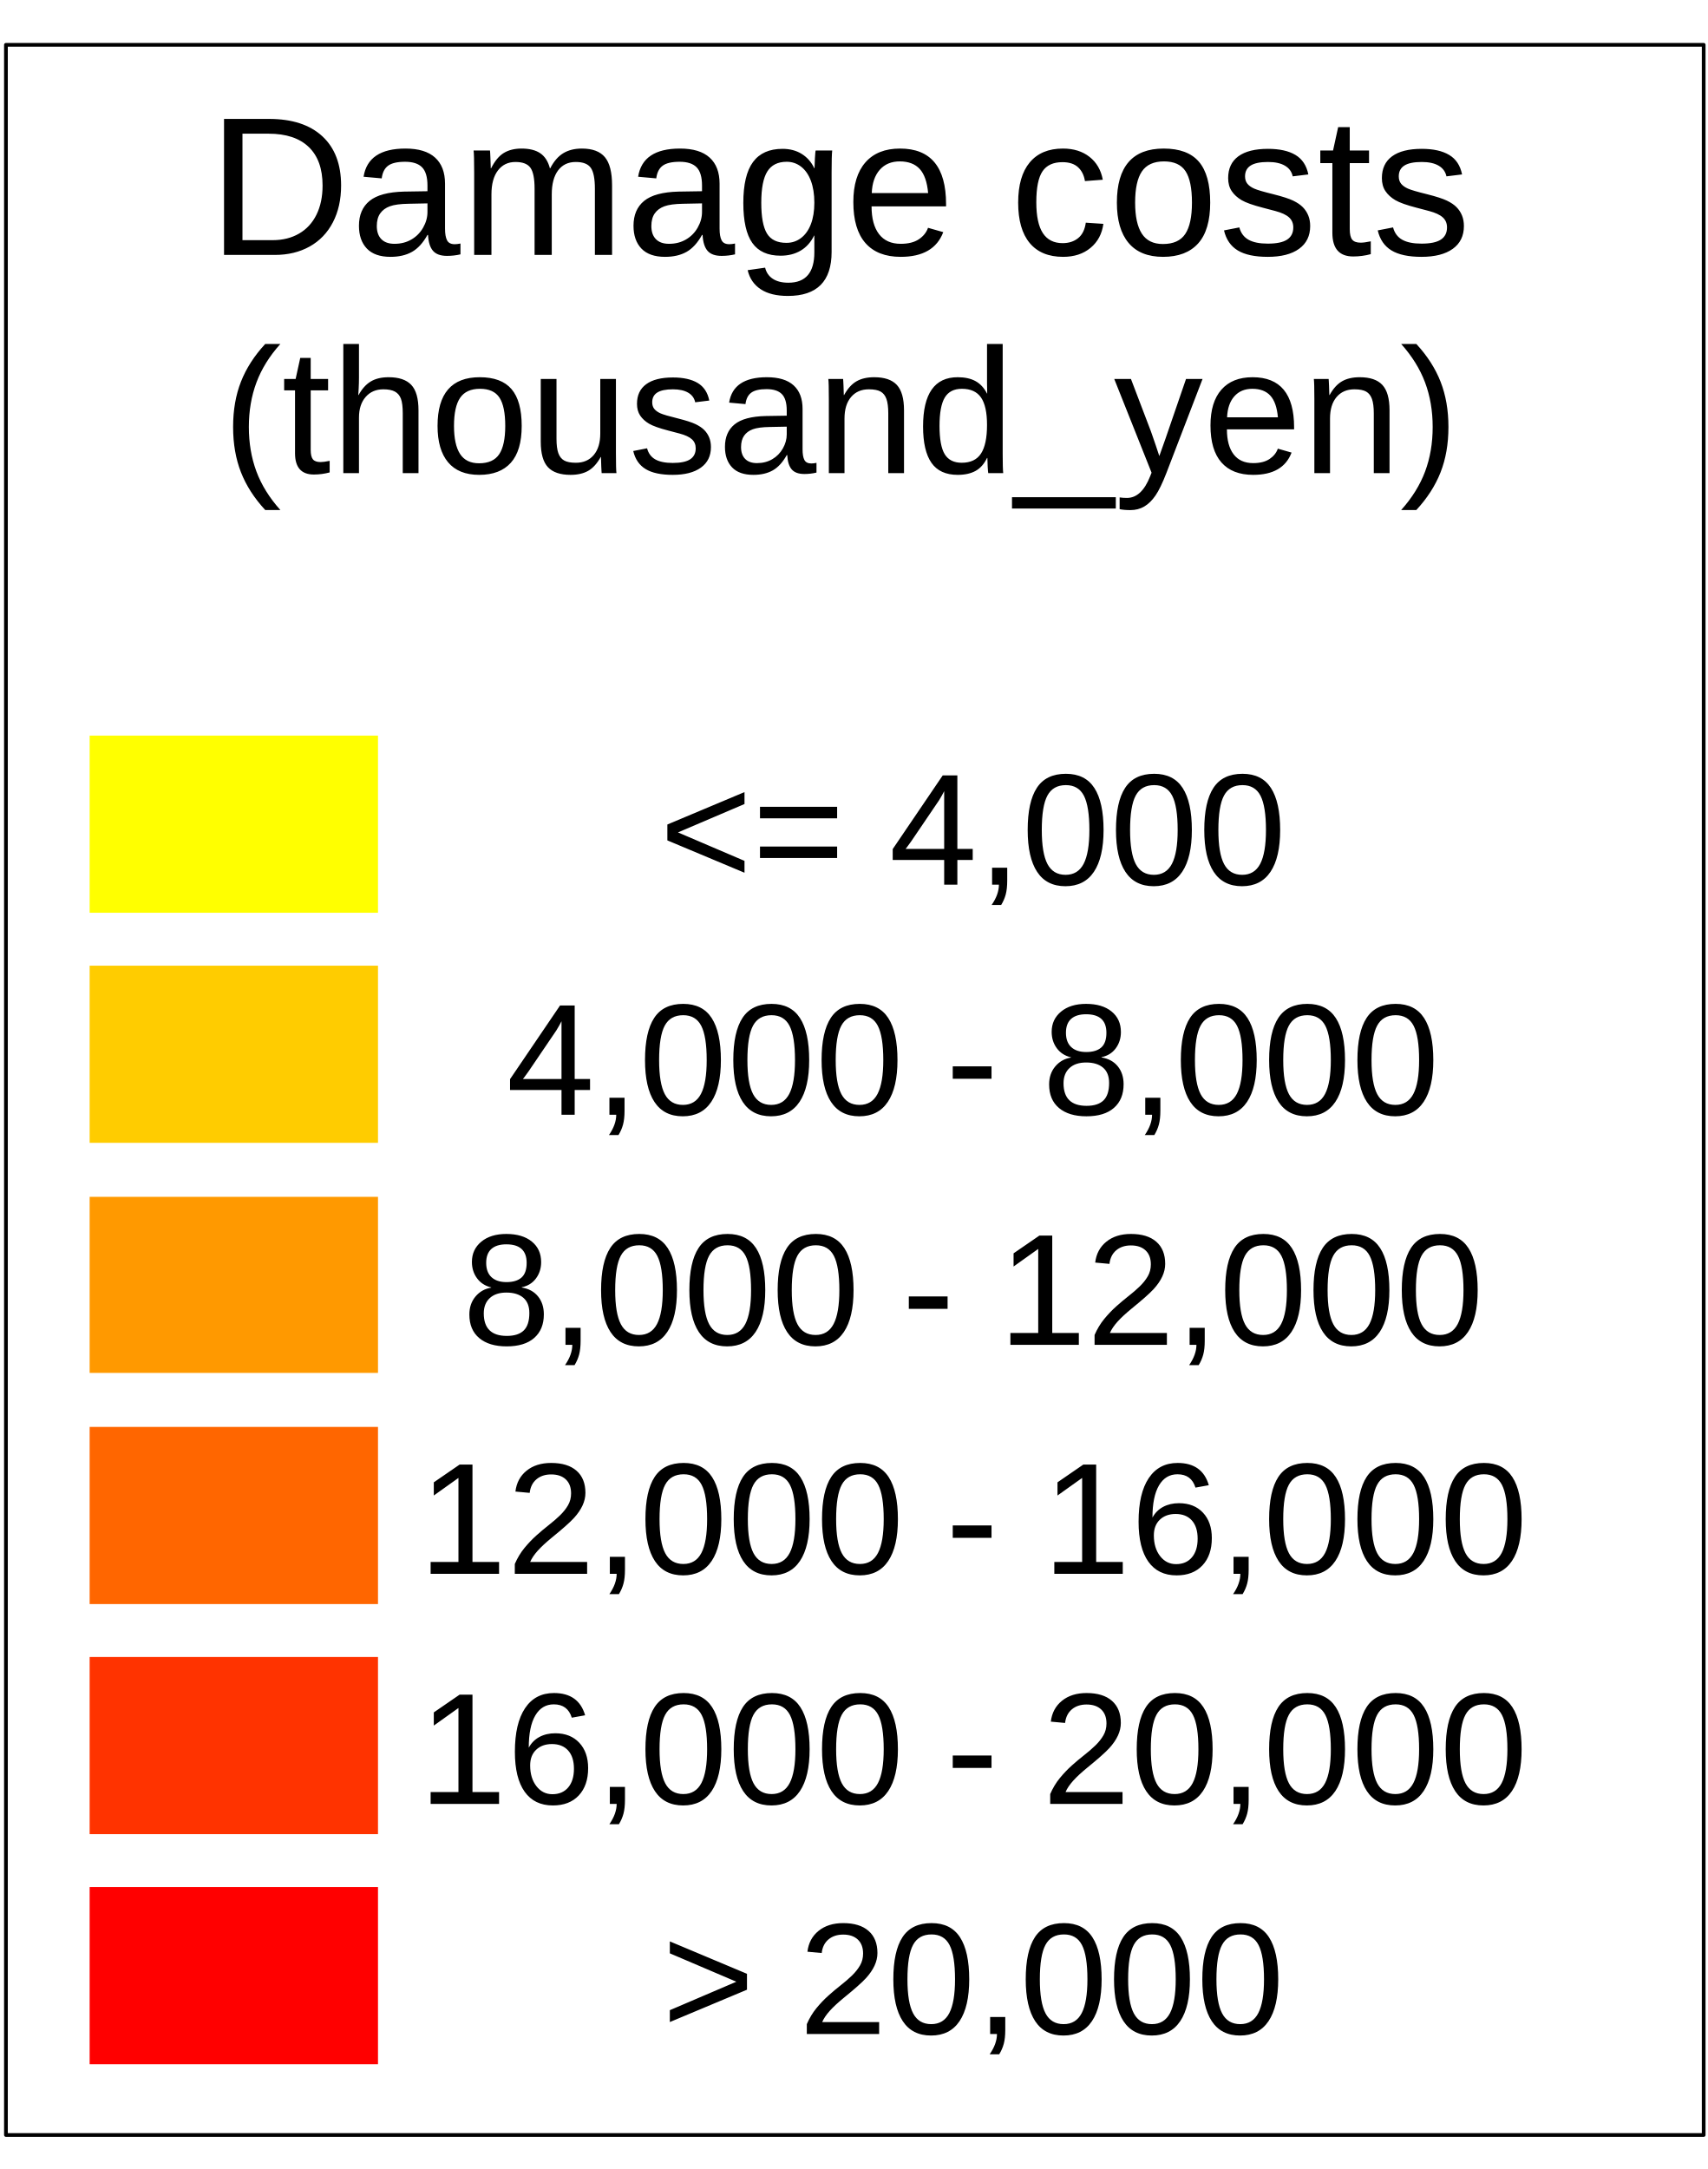
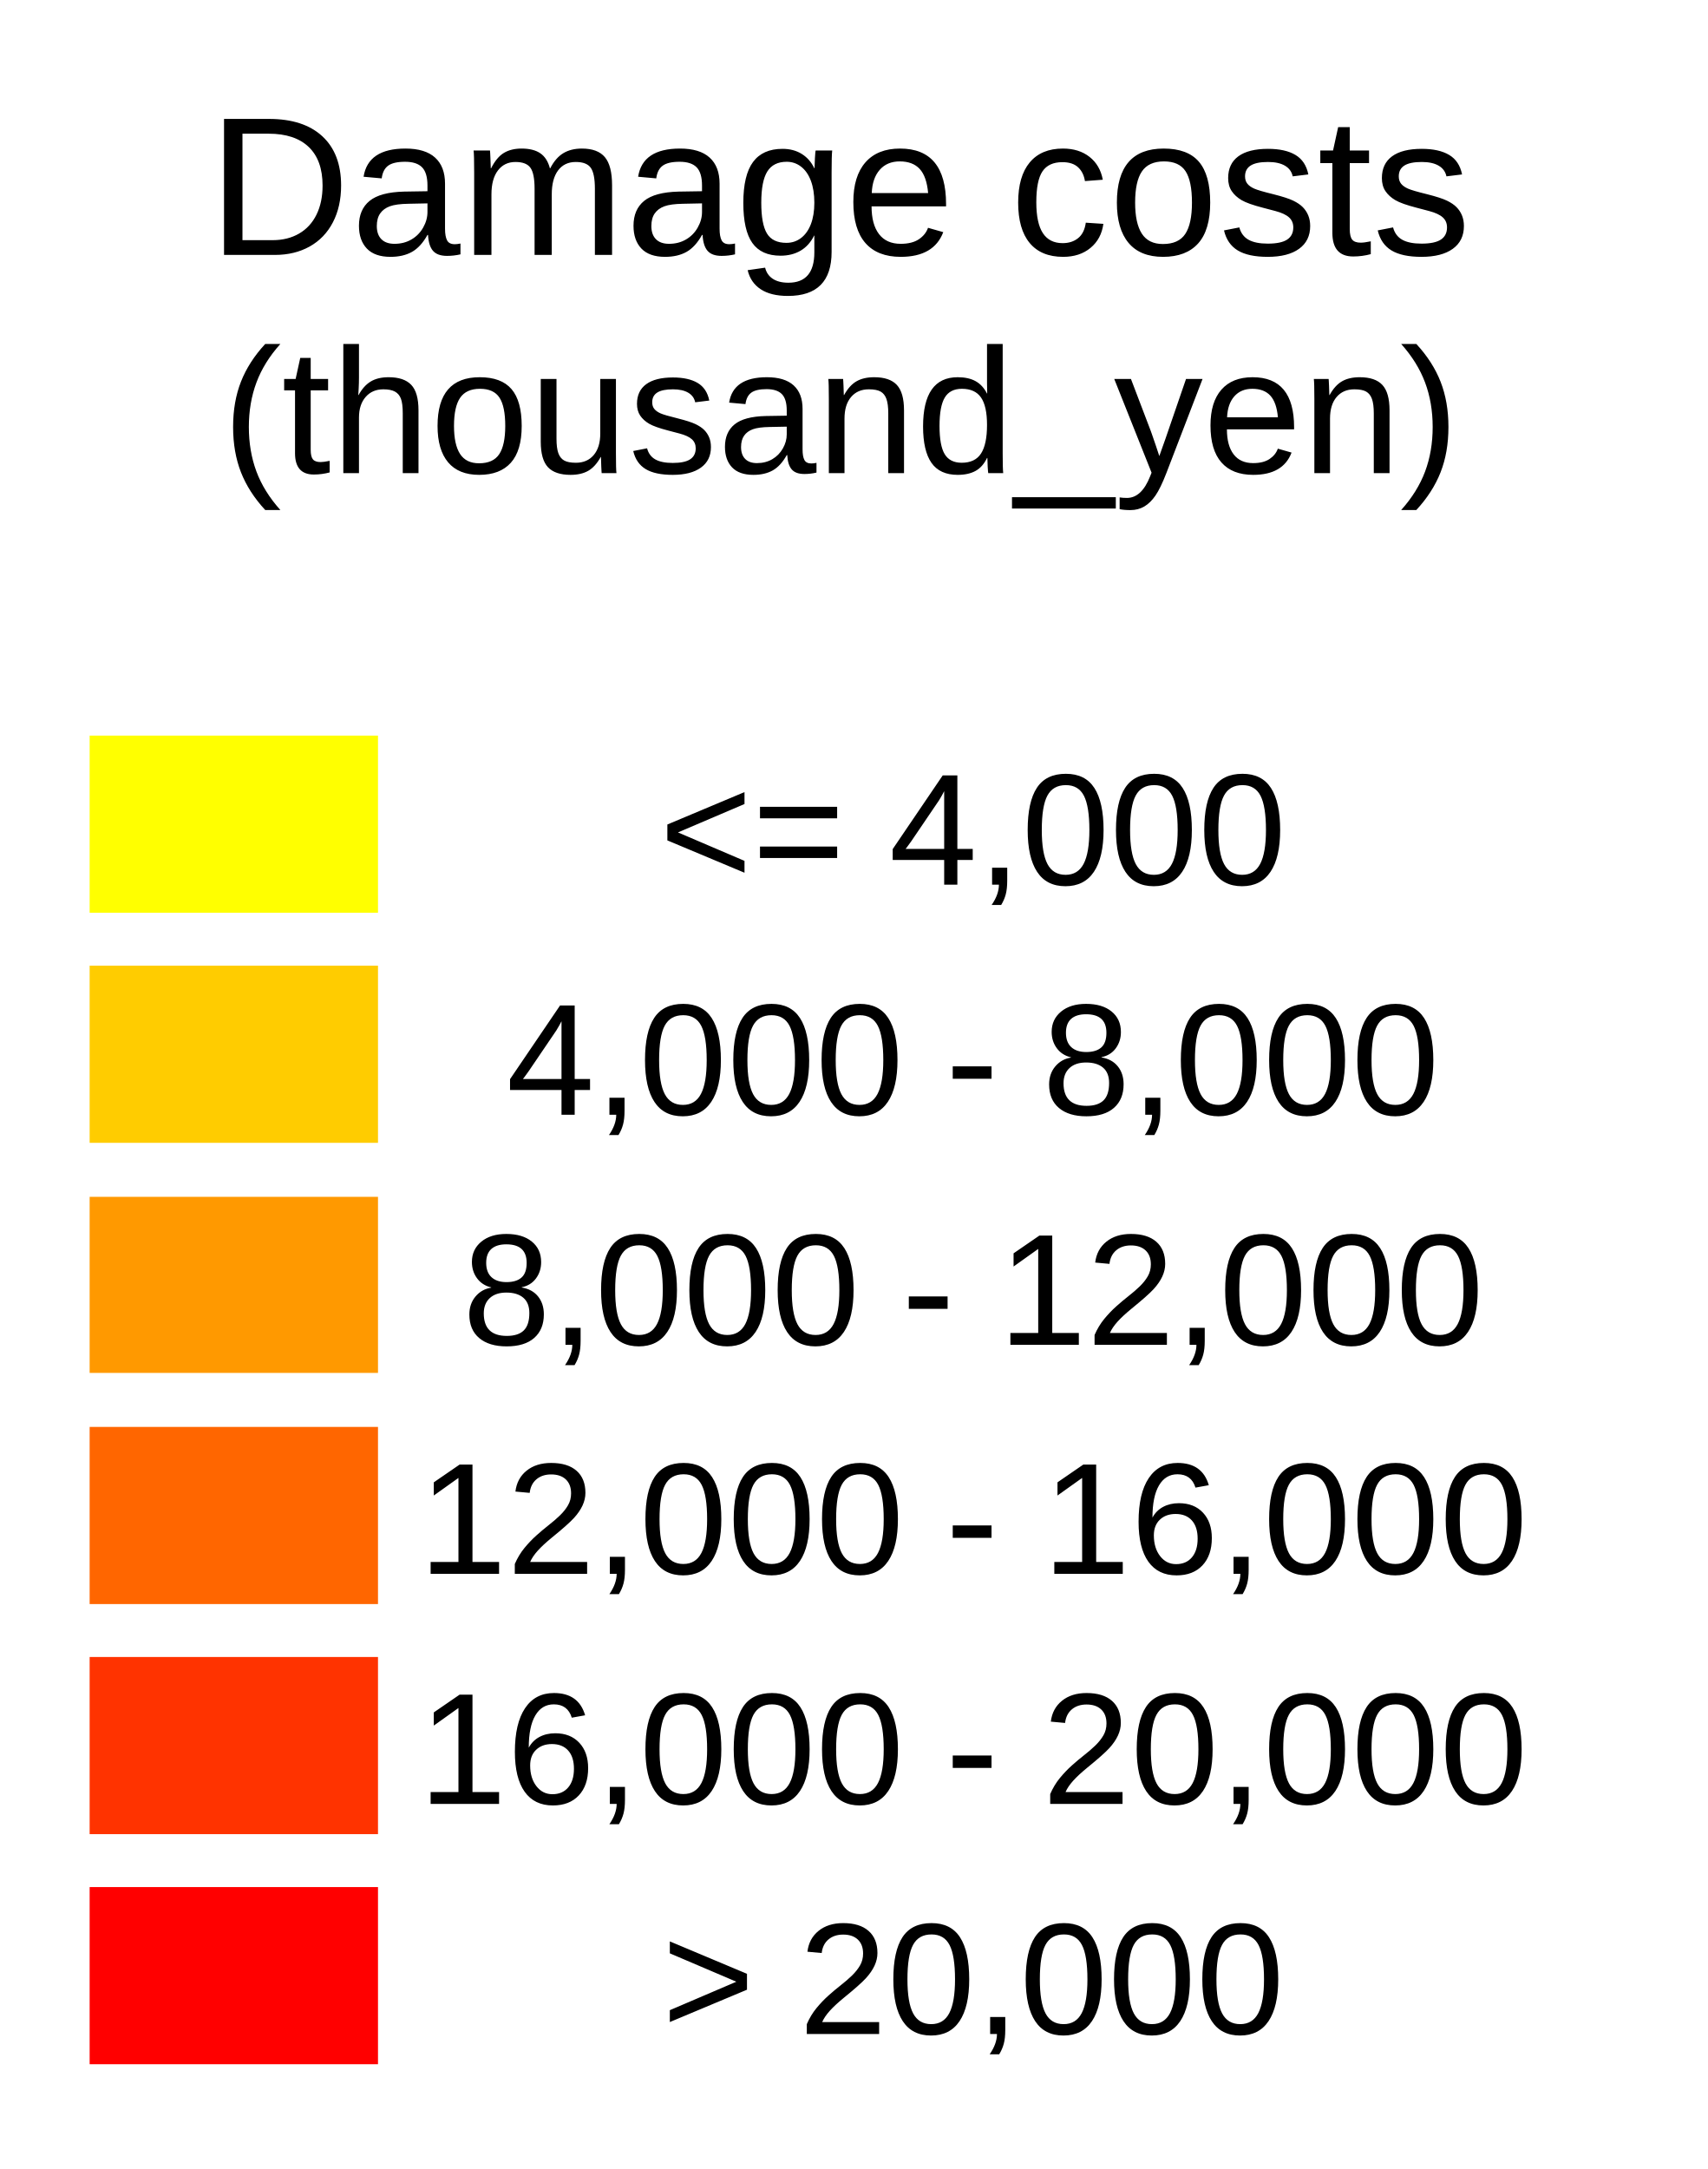
<svg xmlns="http://www.w3.org/2000/svg" width="1581" height="2008" xml:space="preserve" overflow="hidden">
  <g transform="translate(-2470 -334)">
    <g>
      <text fill="#000000" fill-opacity="1" font-family="Arial,Arial_MSFontService,sans-serif" font-style="normal" font-variant="normal" font-weight="400" font-stretch="normal" font-size="183" text-anchor="start" direction="ltr" writing-mode="lr-tb" unicode-bidi="normal" text-decoration="none" transform="matrix(1 0 0 1 2662.43 570)">Damage costs</text>
      <text fill="#000000" fill-opacity="1" font-family="Arial,Arial_MSFontService,sans-serif" font-style="normal" font-variant="normal" font-weight="400" font-stretch="normal" font-size="165" text-anchor="start" direction="ltr" writing-mode="lr-tb" unicode-bidi="normal" text-decoration="none" transform="matrix(1 0 0 1 2675.61 772)">(</text>
      <text fill="#000000" fill-opacity="1" font-family="Arial,Arial_MSFontService,sans-serif" font-style="normal" font-variant="normal" font-weight="400" font-stretch="normal" font-size="165" text-anchor="start" direction="ltr" writing-mode="lr-tb" unicode-bidi="normal" text-decoration="none" transform="matrix(1 0 0 1 2730.61 772)">thousand_yen</text>
      <text fill="#000000" fill-opacity="1" font-family="Arial,Arial_MSFontService,sans-serif" font-style="normal" font-variant="normal" font-weight="400" font-stretch="normal" font-size="165" text-anchor="start" direction="ltr" writing-mode="lr-tb" unicode-bidi="normal" text-decoration="none" transform="matrix(1 0 0 1 3766.44 772)">)</text>
-       <rect x="2475.5" y="375.5" width="1572" height="1935" stroke="#000000" stroke-width="3.438" stroke-linecap="butt" stroke-linejoin="round" stroke-miterlimit="10" stroke-opacity="1" fill="none" />
+       <rect x="2475.5" y="375.5" width="1572" height="1935" stroke-width="3.438" stroke-linecap="butt" stroke-linejoin="round" stroke-miterlimit="10" stroke-opacity="1" fill="none" />
      <rect x="2553" y="1015" width="267" height="164" fill="#FFFF00" fill-opacity="1" />
      <rect x="2553" y="1228" width="267" height="164" fill="#FFCC00" fill-opacity="1" />
      <rect x="2553" y="1655" width="267" height="164" fill="#FF6600" fill-opacity="1" />
      <rect x="2553" y="1868" width="267" height="164" fill="#FF3300" fill-opacity="1" />
      <text fill="#000000" fill-opacity="1" font-family="Arial,Arial_MSFontService,sans-serif" font-style="normal" font-variant="normal" font-weight="400" font-stretch="normal" font-size="147" text-anchor="start" direction="ltr" writing-mode="lr-tb" unicode-bidi="normal" text-decoration="none" transform="matrix(1 0 0 1 3080.69 1153)">&lt;= 4,000</text>
      <text fill="#000000" fill-opacity="1" font-family="Arial,Arial_MSFontService,sans-serif" font-style="normal" font-variant="normal" font-weight="400" font-stretch="normal" font-size="147" text-anchor="start" direction="ltr" writing-mode="lr-tb" unicode-bidi="normal" text-decoration="none" transform="matrix(1 0 0 1 2938.89 1366)">4,000 </text>
      <text fill="#000000" fill-opacity="1" font-family="Arial,Arial_MSFontService,sans-serif" font-style="normal" font-variant="normal" font-weight="400" font-stretch="normal" font-size="147" text-anchor="start" direction="ltr" writing-mode="lr-tb" unicode-bidi="normal" text-decoration="none" transform="matrix(1 0 0 1 3345.66 1366)">-</text>
      <text fill="#000000" fill-opacity="1" font-family="Arial,Arial_MSFontService,sans-serif" font-style="normal" font-variant="normal" font-weight="400" font-stretch="normal" font-size="147" text-anchor="start" direction="ltr" writing-mode="lr-tb" unicode-bidi="normal" text-decoration="none" transform="matrix(1 0 0 1 3435.03 1366)">8,000</text>
      <text fill="#000000" fill-opacity="1" font-family="Arial,Arial_MSFontService,sans-serif" font-style="normal" font-variant="normal" font-weight="400" font-stretch="normal" font-size="147" text-anchor="start" direction="ltr" writing-mode="lr-tb" unicode-bidi="normal" text-decoration="none" transform="matrix(1 0 0 1 2898.21 1579)">8,000 </text>
      <text fill="#000000" fill-opacity="1" font-family="Arial,Arial_MSFontService,sans-serif" font-style="normal" font-variant="normal" font-weight="400" font-stretch="normal" font-size="147" text-anchor="start" direction="ltr" writing-mode="lr-tb" unicode-bidi="normal" text-decoration="none" transform="matrix(1 0 0 1 3304.98 1579)">-</text>
      <text fill="#000000" fill-opacity="1" font-family="Arial,Arial_MSFontService,sans-serif" font-style="normal" font-variant="normal" font-weight="400" font-stretch="normal" font-size="147" text-anchor="start" direction="ltr" writing-mode="lr-tb" unicode-bidi="normal" text-decoration="none" transform="matrix(1 0 0 1 3394.36 1579)">12,000</text>
      <text fill="#000000" fill-opacity="1" font-family="Arial,Arial_MSFontService,sans-serif" font-style="normal" font-variant="normal" font-weight="400" font-stretch="normal" font-size="147" text-anchor="start" direction="ltr" writing-mode="lr-tb" unicode-bidi="normal" text-decoration="none" transform="matrix(1 0 0 1 2857.53 1791)">12,000 </text>
      <text fill="#000000" fill-opacity="1" font-family="Arial,Arial_MSFontService,sans-serif" font-style="normal" font-variant="normal" font-weight="400" font-stretch="normal" font-size="147" text-anchor="start" direction="ltr" writing-mode="lr-tb" unicode-bidi="normal" text-decoration="none" transform="matrix(1 0 0 1 3345.66 1791)">-</text>
      <text fill="#000000" fill-opacity="1" font-family="Arial,Arial_MSFontService,sans-serif" font-style="normal" font-variant="normal" font-weight="400" font-stretch="normal" font-size="147" text-anchor="start" direction="ltr" writing-mode="lr-tb" unicode-bidi="normal" text-decoration="none" transform="matrix(1 0 0 1 3435.03 1791)">16,000</text>
      <rect x="2553" y="1442" width="267" height="163" fill="#FF9900" fill-opacity="1" />
      <rect x="2553" y="2081" width="267" height="164" fill="#FF0000" fill-opacity="1" />
      <text fill="#000000" fill-opacity="1" font-family="Arial,Arial_MSFontService,sans-serif" font-style="normal" font-variant="normal" font-weight="400" font-stretch="normal" font-size="147" text-anchor="start" direction="ltr" writing-mode="lr-tb" unicode-bidi="normal" text-decoration="none" transform="matrix(1 0 0 1 3082.98 2217)">&gt; 20,000</text>
      <text fill="#000000" fill-opacity="1" font-family="Arial,Arial_MSFontService,sans-serif" font-style="normal" font-variant="normal" font-weight="400" font-stretch="normal" font-size="147" text-anchor="start" direction="ltr" writing-mode="lr-tb" unicode-bidi="normal" text-decoration="none" transform="matrix(1 0 0 1 2857.53 2004)">16,000 </text>
      <text fill="#000000" fill-opacity="1" font-family="Arial,Arial_MSFontService,sans-serif" font-style="normal" font-variant="normal" font-weight="400" font-stretch="normal" font-size="147" text-anchor="start" direction="ltr" writing-mode="lr-tb" unicode-bidi="normal" text-decoration="none" transform="matrix(1 0 0 1 3345.66 2004)">-</text>
      <text fill="#000000" fill-opacity="1" font-family="Arial,Arial_MSFontService,sans-serif" font-style="normal" font-variant="normal" font-weight="400" font-stretch="normal" font-size="147" text-anchor="start" direction="ltr" writing-mode="lr-tb" unicode-bidi="normal" text-decoration="none" transform="matrix(1 0 0 1 3435.03 2004)">20,000</text>
    </g>
  </g>
</svg>
